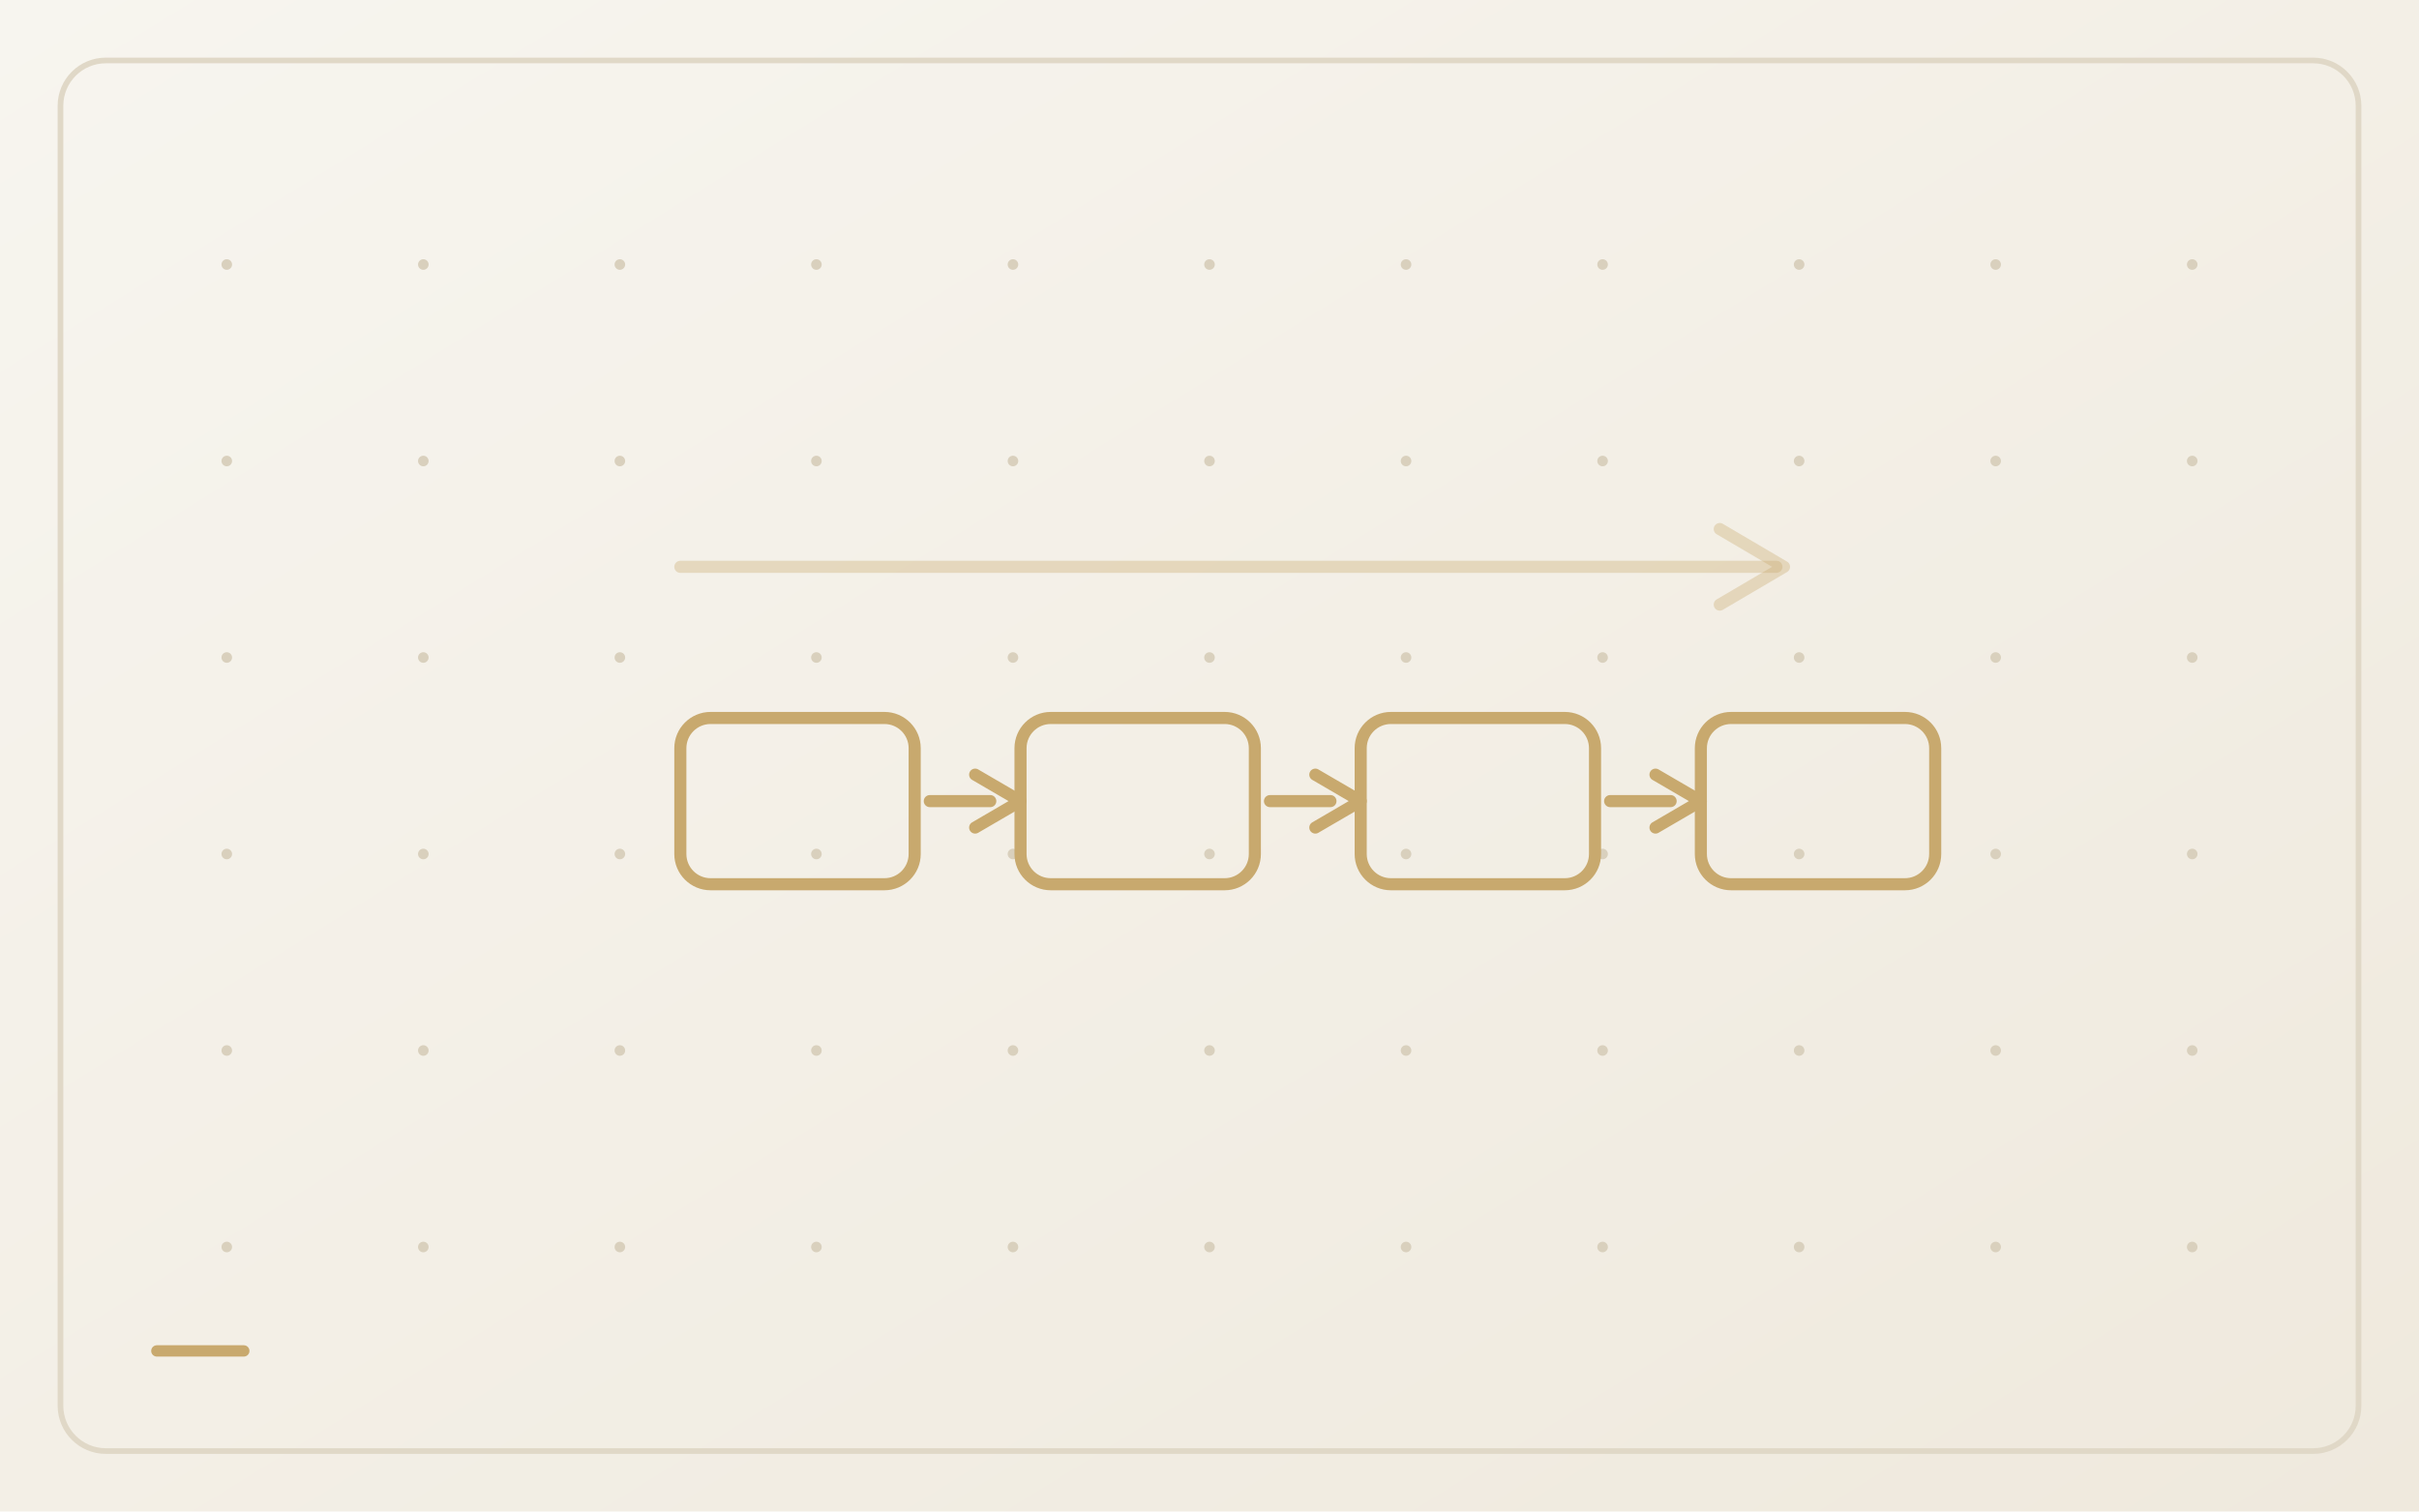
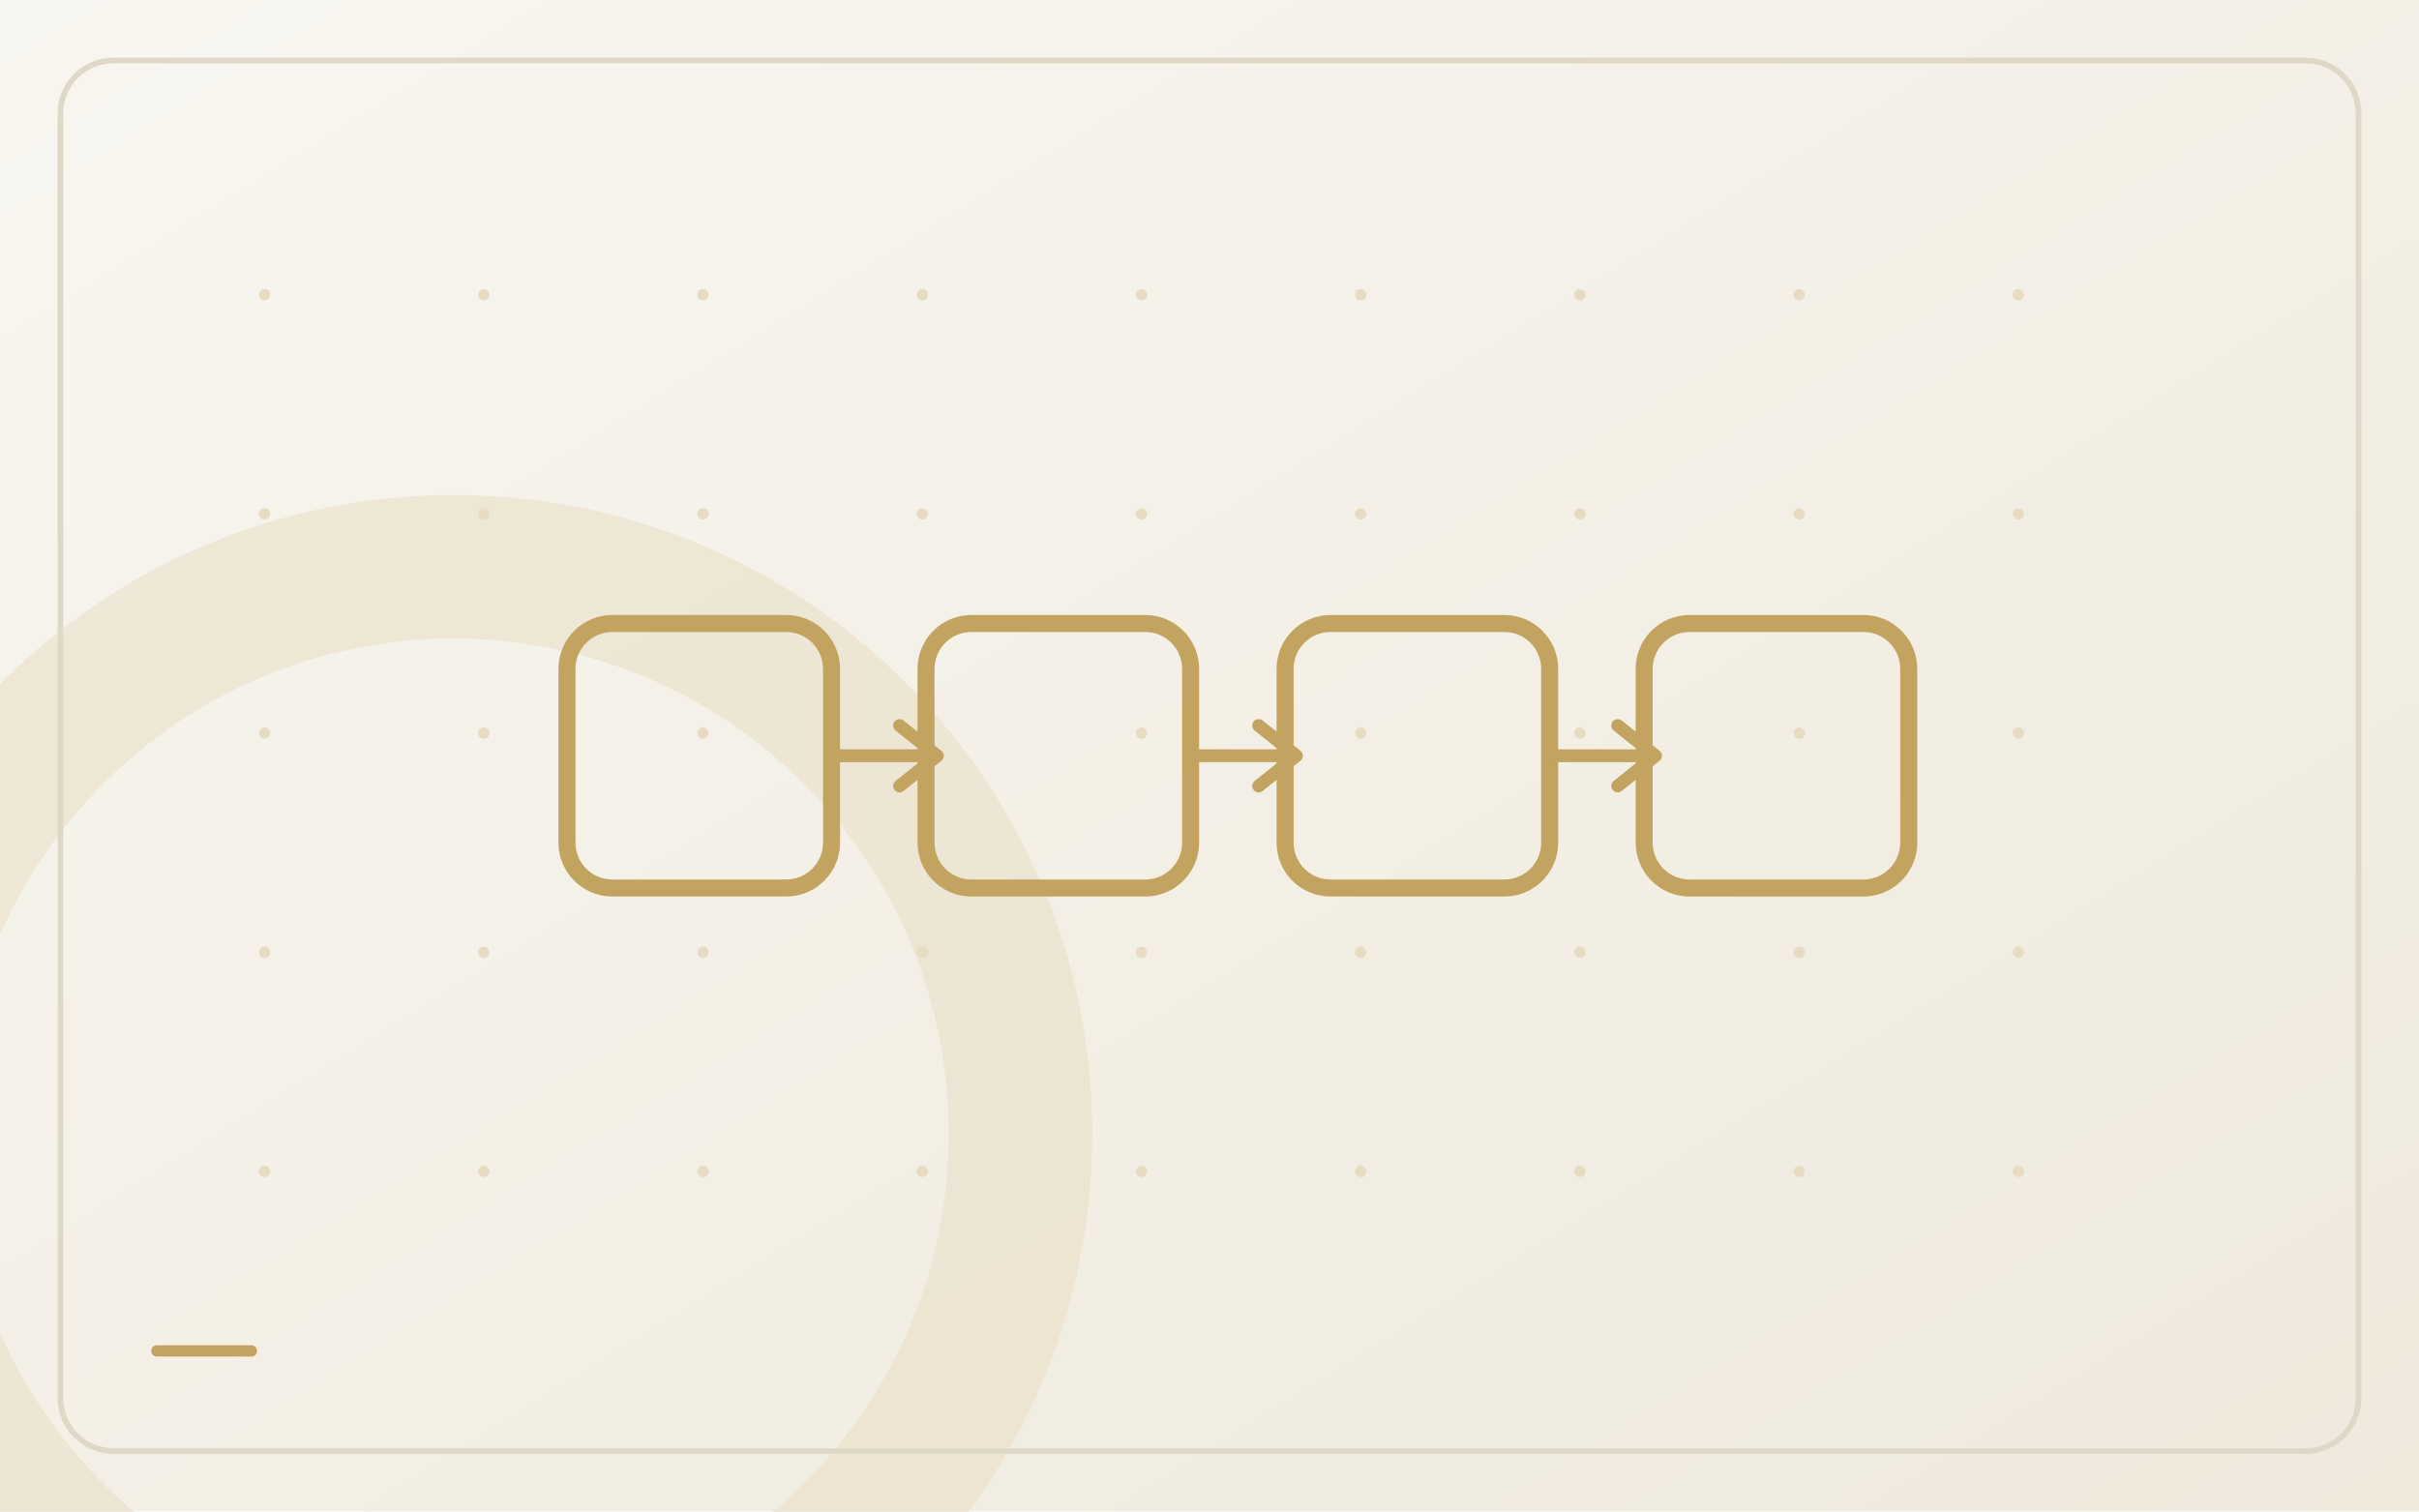
<svg xmlns="http://www.w3.org/2000/svg" viewBox="0 0 640 400" width="640" height="400">
  <defs>
    <linearGradient id="bg" x1="0" y1="0" x2="1" y2="1">
-       <stop offset="0" stop-color="#f7f5ef" />
-       <stop offset="1" stop-color="#efe9dd" />
+       <stop offset="0" stop-color="#f8f6f0" />
+       <stop offset="1" stop-color="#efe9dc" />
    </linearGradient>
  </defs>
  <rect width="640" height="400" fill="url(#bg)" />
-   <circle cx="60" cy="70" r="1.4" fill="#d9d0bd" />
-   <circle cx="60" cy="122" r="1.4" fill="#d9d0bd" />
-   <circle cx="60" cy="174" r="1.4" fill="#d9d0bd" />
-   <circle cx="60" cy="226" r="1.4" fill="#d9d0bd" />
-   <circle cx="60" cy="278" r="1.4" fill="#d9d0bd" />
-   <circle cx="60" cy="330" r="1.4" fill="#d9d0bd" />
-   <circle cx="112" cy="70" r="1.4" fill="#d9d0bd" />
-   <circle cx="112" cy="122" r="1.4" fill="#d9d0bd" />
-   <circle cx="112" cy="174" r="1.4" fill="#d9d0bd" />
-   <circle cx="112" cy="226" r="1.4" fill="#d9d0bd" />
-   <circle cx="112" cy="278" r="1.4" fill="#d9d0bd" />
-   <circle cx="112" cy="330" r="1.4" fill="#d9d0bd" />
-   <circle cx="164" cy="70" r="1.4" fill="#d9d0bd" />
-   <circle cx="164" cy="122" r="1.4" fill="#d9d0bd" />
-   <circle cx="164" cy="174" r="1.4" fill="#d9d0bd" />
-   <circle cx="164" cy="226" r="1.4" fill="#d9d0bd" />
-   <circle cx="164" cy="278" r="1.4" fill="#d9d0bd" />
-   <circle cx="164" cy="330" r="1.4" fill="#d9d0bd" />
-   <circle cx="216" cy="70" r="1.4" fill="#d9d0bd" />
-   <circle cx="216" cy="122" r="1.4" fill="#d9d0bd" />
-   <circle cx="216" cy="174" r="1.4" fill="#d9d0bd" />
-   <circle cx="216" cy="226" r="1.4" fill="#d9d0bd" />
-   <circle cx="216" cy="278" r="1.4" fill="#d9d0bd" />
-   <circle cx="216" cy="330" r="1.4" fill="#d9d0bd" />
-   <circle cx="268" cy="70" r="1.4" fill="#d9d0bd" />
-   <circle cx="268" cy="122" r="1.4" fill="#d9d0bd" />
-   <circle cx="268" cy="174" r="1.4" fill="#d9d0bd" />
-   <circle cx="268" cy="226" r="1.4" fill="#d9d0bd" />
-   <circle cx="268" cy="278" r="1.4" fill="#d9d0bd" />
-   <circle cx="268" cy="330" r="1.4" fill="#d9d0bd" />
-   <circle cx="320" cy="70" r="1.4" fill="#d9d0bd" />
-   <circle cx="320" cy="122" r="1.4" fill="#d9d0bd" />
-   <circle cx="320" cy="174" r="1.4" fill="#d9d0bd" />
-   <circle cx="320" cy="226" r="1.4" fill="#d9d0bd" />
-   <circle cx="320" cy="278" r="1.4" fill="#d9d0bd" />
-   <circle cx="320" cy="330" r="1.4" fill="#d9d0bd" />
-   <circle cx="372" cy="70" r="1.4" fill="#d9d0bd" />
-   <circle cx="372" cy="122" r="1.4" fill="#d9d0bd" />
-   <circle cx="372" cy="174" r="1.4" fill="#d9d0bd" />
-   <circle cx="372" cy="226" r="1.4" fill="#d9d0bd" />
-   <circle cx="372" cy="278" r="1.4" fill="#d9d0bd" />
-   <circle cx="372" cy="330" r="1.4" fill="#d9d0bd" />
-   <circle cx="424" cy="70" r="1.4" fill="#d9d0bd" />
-   <circle cx="424" cy="122" r="1.4" fill="#d9d0bd" />
-   <circle cx="424" cy="174" r="1.4" fill="#d9d0bd" />
-   <circle cx="424" cy="226" r="1.4" fill="#d9d0bd" />
-   <circle cx="424" cy="278" r="1.4" fill="#d9d0bd" />
-   <circle cx="424" cy="330" r="1.4" fill="#d9d0bd" />
-   <circle cx="476" cy="70" r="1.4" fill="#d9d0bd" />
-   <circle cx="476" cy="122" r="1.4" fill="#d9d0bd" />
-   <circle cx="476" cy="174" r="1.4" fill="#d9d0bd" />
-   <circle cx="476" cy="226" r="1.4" fill="#d9d0bd" />
-   <circle cx="476" cy="278" r="1.4" fill="#d9d0bd" />
-   <circle cx="476" cy="330" r="1.4" fill="#d9d0bd" />
-   <circle cx="528" cy="70" r="1.4" fill="#d9d0bd" />
-   <circle cx="528" cy="122" r="1.4" fill="#d9d0bd" />
-   <circle cx="528" cy="174" r="1.4" fill="#d9d0bd" />
-   <circle cx="528" cy="226" r="1.4" fill="#d9d0bd" />
-   <circle cx="528" cy="278" r="1.4" fill="#d9d0bd" />
-   <circle cx="528" cy="330" r="1.4" fill="#d9d0bd" />
-   <circle cx="580" cy="70" r="1.4" fill="#d9d0bd" />
-   <circle cx="580" cy="122" r="1.4" fill="#d9d0bd" />
-   <circle cx="580" cy="174" r="1.4" fill="#d9d0bd" />
-   <circle cx="580" cy="226" r="1.4" fill="#d9d0bd" />
-   <circle cx="580" cy="278" r="1.4" fill="#d9d0bd" />
-   <circle cx="580" cy="330" r="1.4" fill="#d9d0bd" />
-   <rect x="16" y="16" width="608" height="368" fill="none" stroke="#e0d8c7" stroke-width="1.5" rx="12" />
+   <circle cx="120" cy="300" r="150" fill="none" stroke="#e7dcc2" stroke-width="38" opacity="0.5" />
+   <circle cx="70" cy="78" r="1.5" fill="#e7dcc2" />
+   <circle cx="70" cy="136" r="1.5" fill="#e7dcc2" />
+   <circle cx="70" cy="194" r="1.5" fill="#e7dcc2" />
+   <circle cx="70" cy="252" r="1.5" fill="#e7dcc2" />
+   <circle cx="70" cy="310" r="1.5" fill="#e7dcc2" />
+   <circle cx="128" cy="78" r="1.5" fill="#e7dcc2" />
+   <circle cx="128" cy="136" r="1.5" fill="#e7dcc2" />
+   <circle cx="128" cy="194" r="1.5" fill="#e7dcc2" />
+   <circle cx="128" cy="252" r="1.5" fill="#e7dcc2" />
+   <circle cx="128" cy="310" r="1.5" fill="#e7dcc2" />
+   <circle cx="186" cy="78" r="1.5" fill="#e7dcc2" />
+   <circle cx="186" cy="136" r="1.5" fill="#e7dcc2" />
+   <circle cx="186" cy="194" r="1.5" fill="#e7dcc2" />
+   <circle cx="186" cy="252" r="1.5" fill="#e7dcc2" />
+   <circle cx="186" cy="310" r="1.5" fill="#e7dcc2" />
+   <circle cx="244" cy="78" r="1.5" fill="#e7dcc2" />
+   <circle cx="244" cy="136" r="1.5" fill="#e7dcc2" />
+   <circle cx="244" cy="194" r="1.5" fill="#e7dcc2" />
+   <circle cx="244" cy="252" r="1.5" fill="#e7dcc2" />
+   <circle cx="244" cy="310" r="1.5" fill="#e7dcc2" />
+   <circle cx="302" cy="78" r="1.5" fill="#e7dcc2" />
+   <circle cx="302" cy="136" r="1.5" fill="#e7dcc2" />
+   <circle cx="302" cy="194" r="1.5" fill="#e7dcc2" />
+   <circle cx="302" cy="252" r="1.5" fill="#e7dcc2" />
+   <circle cx="302" cy="310" r="1.5" fill="#e7dcc2" />
+   <circle cx="360" cy="78" r="1.5" fill="#e7dcc2" />
+   <circle cx="360" cy="136" r="1.5" fill="#e7dcc2" />
+   <circle cx="360" cy="194" r="1.5" fill="#e7dcc2" />
+   <circle cx="360" cy="252" r="1.5" fill="#e7dcc2" />
+   <circle cx="360" cy="310" r="1.5" fill="#e7dcc2" />
+   <circle cx="418" cy="78" r="1.5" fill="#e7dcc2" />
+   <circle cx="418" cy="136" r="1.5" fill="#e7dcc2" />
+   <circle cx="418" cy="194" r="1.5" fill="#e7dcc2" />
+   <circle cx="418" cy="252" r="1.5" fill="#e7dcc2" />
+   <circle cx="418" cy="310" r="1.5" fill="#e7dcc2" />
+   <circle cx="476" cy="78" r="1.5" fill="#e7dcc2" />
+   <circle cx="476" cy="136" r="1.5" fill="#e7dcc2" />
+   <circle cx="476" cy="194" r="1.5" fill="#e7dcc2" />
+   <circle cx="476" cy="252" r="1.5" fill="#e7dcc2" />
+   <circle cx="476" cy="310" r="1.5" fill="#e7dcc2" />
+   <circle cx="534" cy="78" r="1.5" fill="#e7dcc2" />
+   <circle cx="534" cy="136" r="1.5" fill="#e7dcc2" />
+   <circle cx="534" cy="194" r="1.5" fill="#e7dcc2" />
+   <circle cx="534" cy="252" r="1.5" fill="#e7dcc2" />
+   <circle cx="534" cy="310" r="1.5" fill="#e7dcc2" />
+   <rect x="16" y="16" width="608" height="368" fill="none" stroke="#e0d8c7" stroke-width="1.5" rx="14" />
  <g transform="rotate(0 320 200)">
-     <rect x="180" y="190" width="62" height="44" rx="8" stroke="#c8a96e" fill="none" stroke-width="3.2" stroke-linecap="round" stroke-linejoin="round" />
-     <rect x="270" y="190" width="62" height="44" rx="8" stroke="#c8a96e" fill="none" stroke-width="3.2" stroke-linecap="round" stroke-linejoin="round" />
-     <rect x="360" y="190" width="62" height="44" rx="8" stroke="#c8a96e" fill="none" stroke-width="3.2" stroke-linecap="round" stroke-linejoin="round" />
-     <rect x="450" y="190" width="62" height="44" rx="8" stroke="#c8a96e" fill="none" stroke-width="3.2" stroke-linecap="round" stroke-linejoin="round" />
-     <path d="M246 212 H262" stroke="#c8a96e" fill="none" stroke-width="3.2" stroke-linecap="round" stroke-linejoin="round" />
-     <path d="M258 205 L270 212 L258 219" stroke="#c8a96e" fill="none" stroke-width="3.2" stroke-linecap="round" stroke-linejoin="round" />
-     <path d="M336 212 H352" stroke="#c8a96e" fill="none" stroke-width="3.2" stroke-linecap="round" stroke-linejoin="round" />
-     <path d="M348 205 L360 212 L348 219" stroke="#c8a96e" fill="none" stroke-width="3.2" stroke-linecap="round" stroke-linejoin="round" />
-     <path d="M426 212 H442" stroke="#c8a96e" fill="none" stroke-width="3.2" stroke-linecap="round" stroke-linejoin="round" />
-     <path d="M438 205 L450 212 L438 219" stroke="#c8a96e" fill="none" stroke-width="3.2" stroke-linecap="round" stroke-linejoin="round" />
-     <path d="M180 150 L470 150" stroke="#c8a96e" fill="none" stroke-width="3.2" stroke-linecap="round" stroke-linejoin="round" opacity="0.35" />
-     <path d="M455 140 L472 150 L455 160" stroke="#c8a96e" fill="none" stroke-width="3.2" stroke-linecap="round" stroke-linejoin="round" opacity="0.35" />
+     <rect x="150" y="165" width="70" height="70" rx="12" stroke="#c2a35f" fill="none" stroke-width="4.5" stroke-linecap="round" stroke-linejoin="round" />
+     <rect x="245" y="165" width="70" height="70" rx="12" stroke="#c2a35f" fill="none" stroke-width="4.5" stroke-linecap="round" stroke-linejoin="round" />
+     <rect x="340" y="165" width="70" height="70" rx="12" stroke="#c2a35f" fill="none" stroke-width="4.5" stroke-linecap="round" stroke-linejoin="round" />
+     <rect x="435" y="165" width="70" height="70" rx="12" stroke="#c2a35f" fill="none" stroke-width="4.5" stroke-linecap="round" stroke-linejoin="round" />
+     <path d="M222 200 h22 M238 192 l10 8 l-10 8" stroke="#c2a35f" fill="none" stroke-linecap="round" stroke-linejoin="round" stroke-width="3.4" />
+     <path d="M317 200 h22 M333 192 l10 8 l-10 8" stroke="#c2a35f" fill="none" stroke-linecap="round" stroke-linejoin="round" stroke-width="3.4" />
+     <path d="M412 200 h22 M428 192 l10 8 l-10 8" stroke="#c2a35f" fill="none" stroke-linecap="round" stroke-linejoin="round" stroke-width="3.4" />
  </g>
-   <rect x="40" y="356" width="26" height="3" rx="1.5" fill="#c8a96e" />
+   <rect x="40" y="356" width="28" height="3" rx="1.5" fill="#c2a35f" />
</svg>
